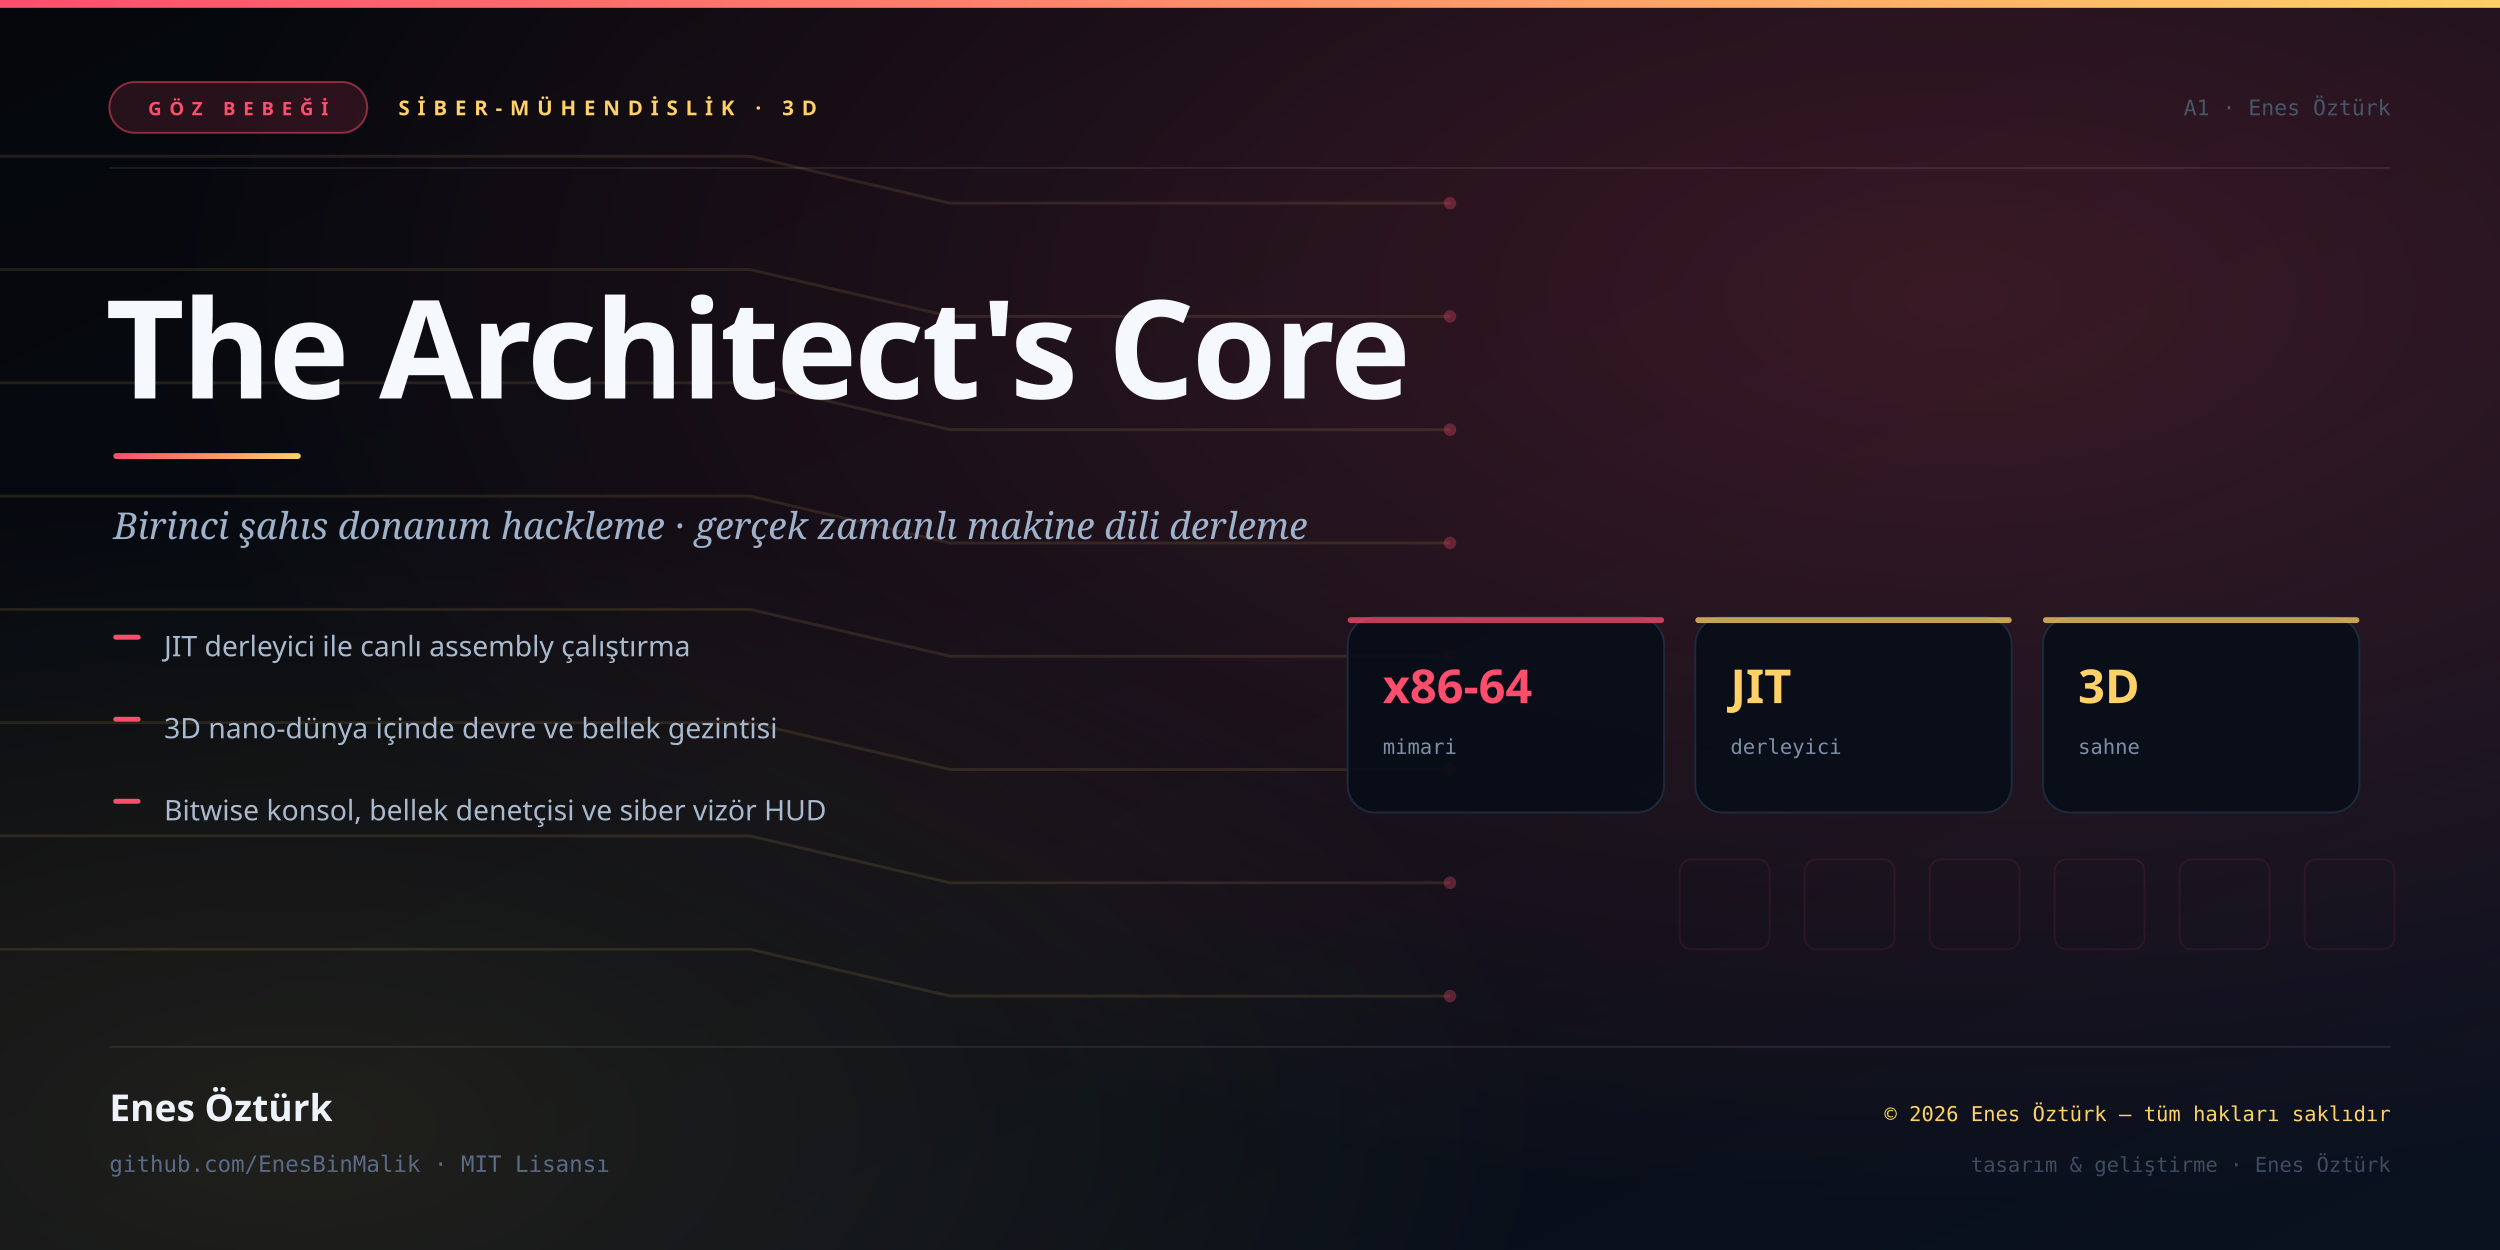
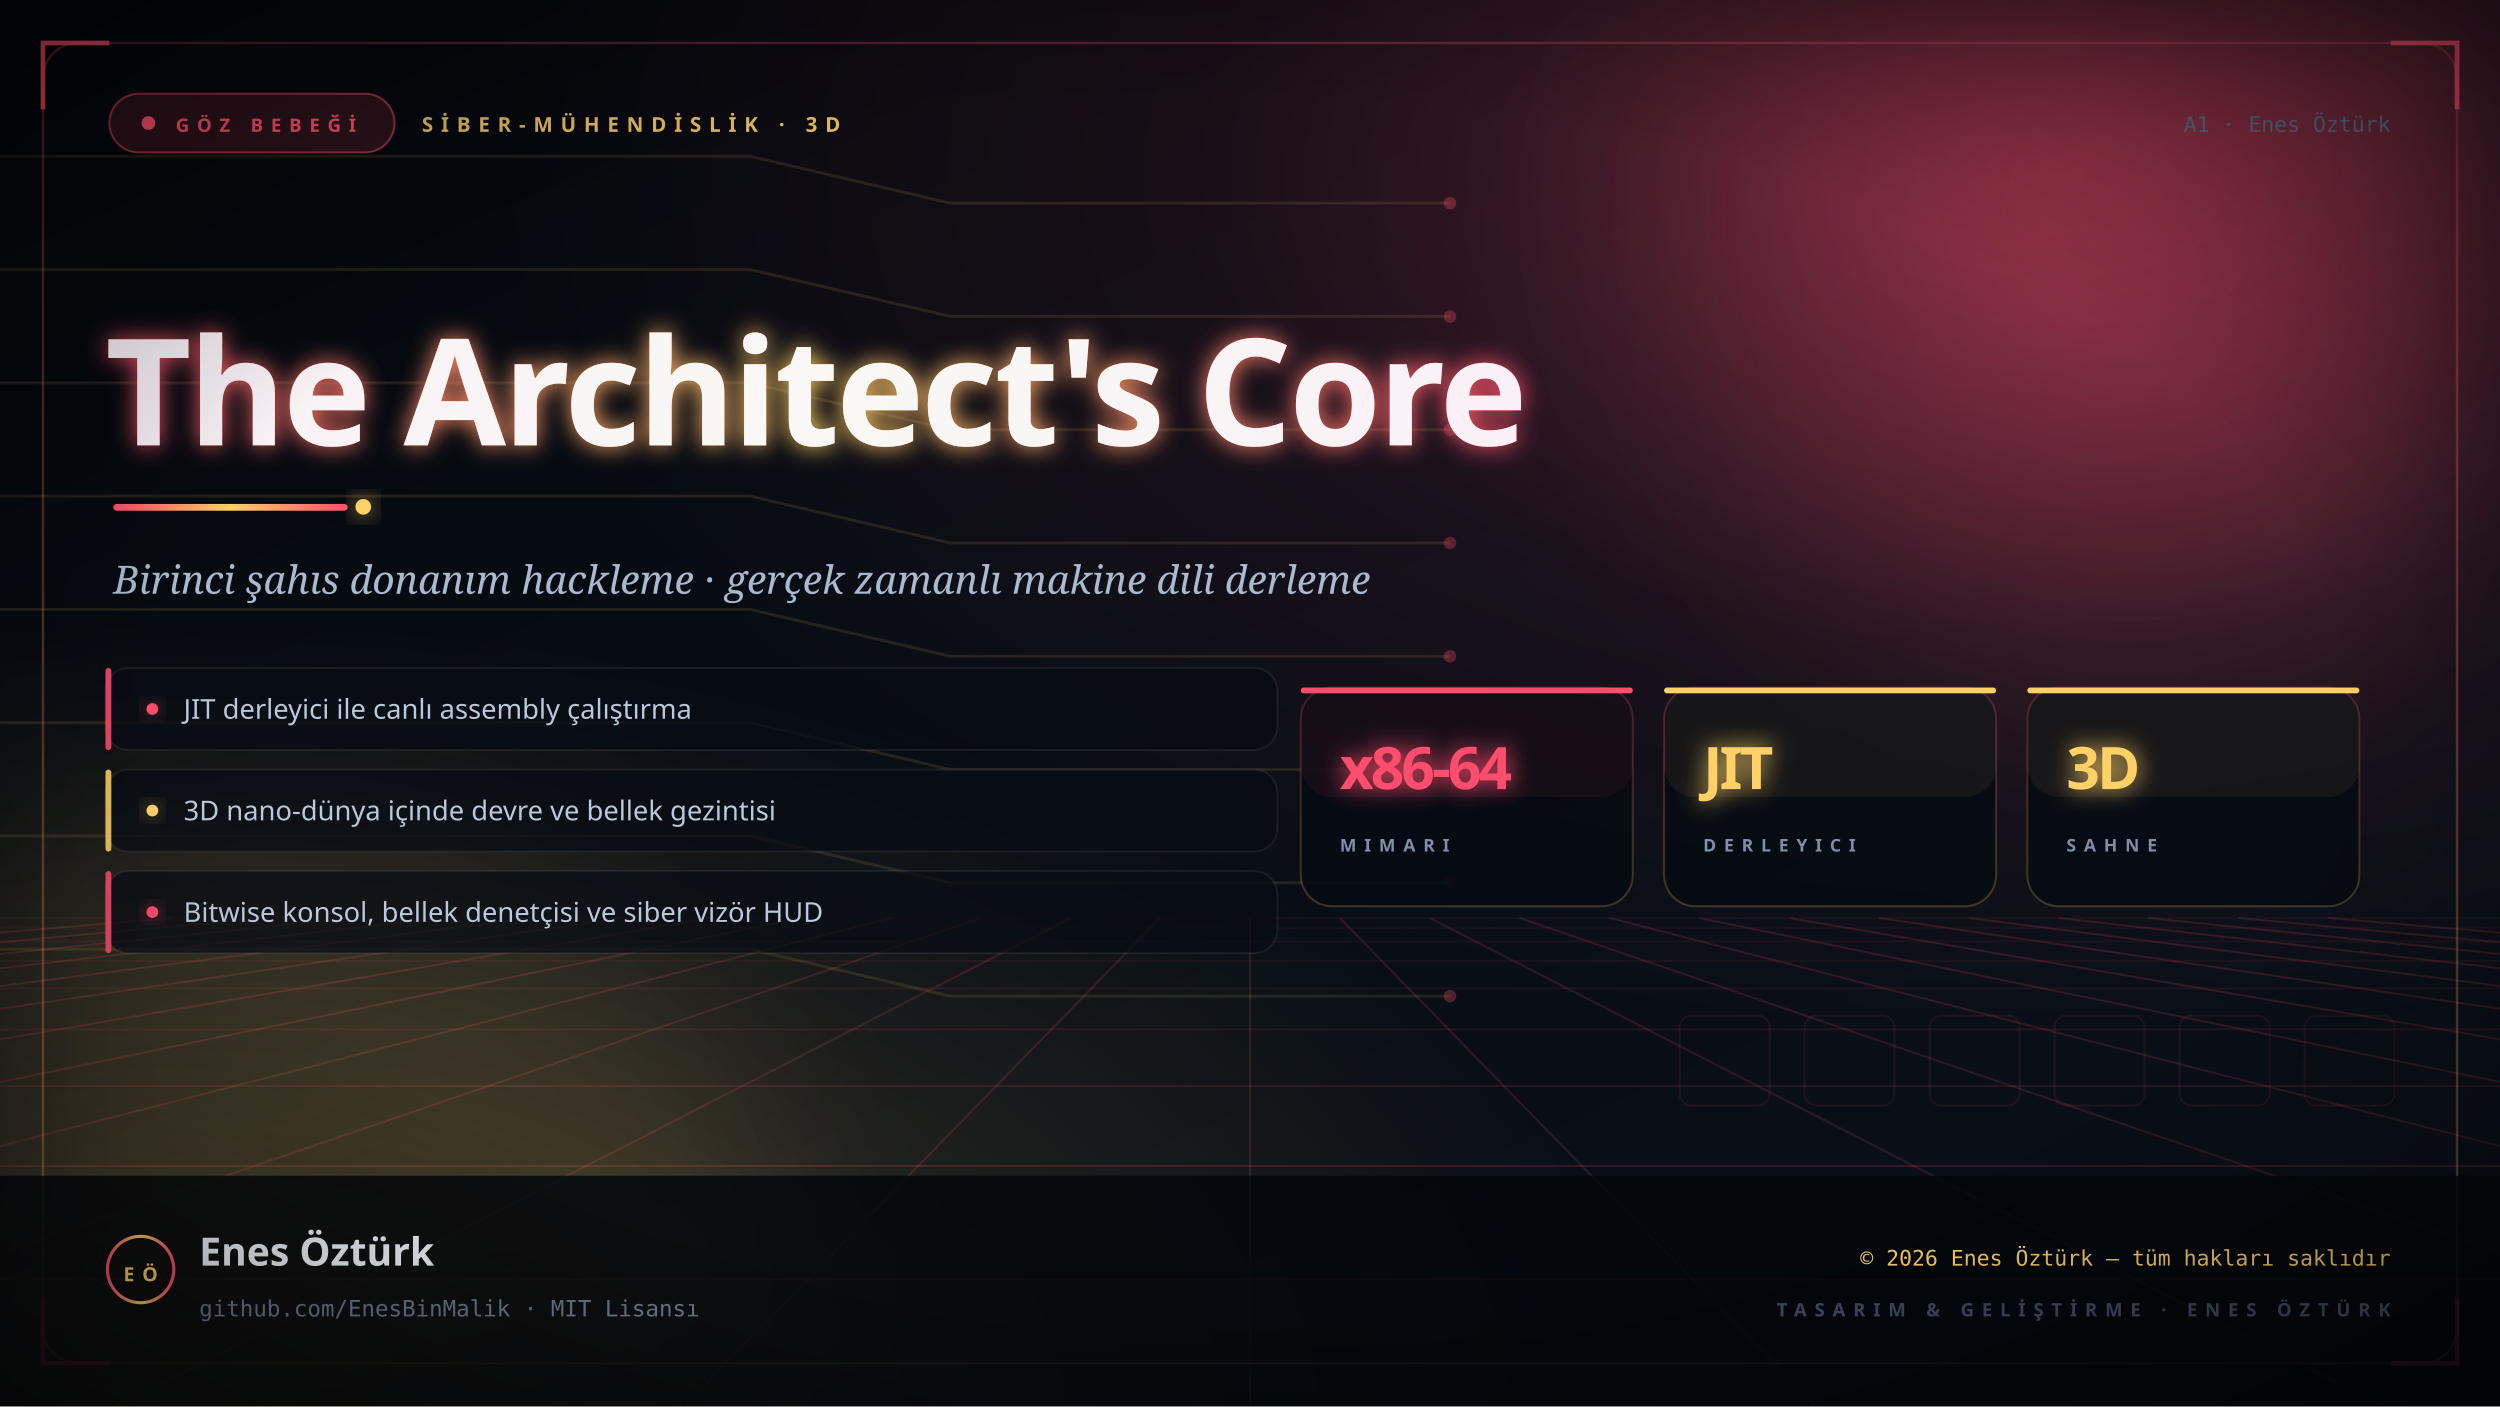
- <svg xmlns="http://www.w3.org/2000/svg" width="1280" height="640" viewBox="0 0 1280 640" role="img" aria-label="The Architect's Core">
+ <svg xmlns="http://www.w3.org/2000/svg" width="1280" height="720" viewBox="0 0 1280 720" role="img" aria-label="The Architect's Core">
  <style>.t{font-family:'Segoe UI',system-ui,sans-serif}.ttl{font-family:'Segoe UI',system-ui,sans-serif;font-weight:700;letter-spacing:-1.5px}.m{font-family:'Consolas',monospace}.cap{font-family:'Segoe UI',sans-serif;font-weight:700;letter-spacing:4px}.ser{font-family:Georgia,serif;font-style:italic}</style>
  <defs>
-     <linearGradient id="bg" x1="0" y1="0" x2="1" y2="1">
-       <stop offset="0" stop-color="#05070C" />
-       <stop offset="0.6" stop-color="#080D15" />
-       <stop offset="1" stop-color="#0A1220" />
+     <linearGradient id="bg" x1="0" y1="0" x2="0.8" y2="1">
+       <stop offset="0" stop-color="#04060A" />
+       <stop offset="0.45" stop-color="#070C14" />
+       <stop offset="1" stop-color="#0A1018" />
    </linearGradient>
    <linearGradient id="ac" x1="0" y1="0" x2="1" y2="0">
      <stop offset="0" stop-color="#FF4D6D" />
+       <stop offset="0.5" stop-color="#FFD166" />
+       <stop offset="1" stop-color="#FF4D6D" />
+     </linearGradient>
+     <linearGradient id="acv" x1="0" y1="0" x2="0" y2="1">
+       <stop offset="0" stop-color="#FF4D6D" />
      <stop offset="1" stop-color="#FFD166" />
    </linearGradient>
-     <radialGradient id="gl" cx="0.78" cy="0.24" r="0.72">
-       <stop offset="0" stop-color="#FF4D6D" stop-opacity="0.20" />
+     <radialGradient id="g1" cx="0.82" cy="0.12" r="0.62">
+       <stop offset="0" stop-color="#FF4D6D" stop-opacity="0.34" />
+       <stop offset="0.55" stop-color="#FF4D6D" stop-opacity="0.07" />
      <stop offset="1" stop-color="#FF4D6D" stop-opacity="0" />
    </radialGradient>
-     <radialGradient id="gl2" cx="0.12" cy="0.9" r="0.5">
-       <stop offset="0" stop-color="#FFD166" stop-opacity="0.10" />
+     <radialGradient id="g2" cx="0.08" cy="1.02" r="0.58">
+       <stop offset="0" stop-color="#FFD166" stop-opacity="0.22" />
      <stop offset="1" stop-color="#FFD166" stop-opacity="0" />
    </radialGradient>
+     <radialGradient id="g3" cx="0.5" cy="0.5" r="0.5">
+       <stop offset="0" stop-color="#FF4D6D" stop-opacity="0.9" />
+       <stop offset="1" stop-color="#FF4D6D" stop-opacity="0" />
+     </radialGradient>
+     <radialGradient id="vig" cx="0.5" cy="0.5" r="0.78">
+       <stop offset="0.55" stop-color="#000000" stop-opacity="0" />
+       <stop offset="1" stop-color="#000000" stop-opacity="0.62" />
+     </radialGradient>
+     <filter id="blur40" x="-50%" y="-50%" width="200%" height="200%">
+       <feGaussianBlur stdDeviation="42" />
+     </filter>
+     <filter id="glow" x="-60%" y="-60%" width="220%" height="220%">
+       <feGaussianBlur stdDeviation="6" result="b" />
+       <feMerge>
+         <feMergeNode in="b" />
+         <feMergeNode in="SourceGraphic" />
+       </feMerge>
+     </filter>
+     <filter id="soft" x="-40%" y="-40%" width="180%" height="180%">
+       <feGaussianBlur stdDeviation="1.4" />
+     </filter>
  </defs>
-   <rect width="1280" height="640" fill="url(#bg)" />
-   <rect width="1280" height="640" fill="url(#gl)" />
-   <rect width="1280" height="640" fill="url(#gl2)" />
+   <rect width="1280" height="720" fill="url(#bg)" />
+   <g stroke="#FF4D6D" stroke-opacity="0.16" stroke-width="1">
+     <line x1="88" y1="470" x2="-2840" y2="720" />
+     <line x1="134" y1="470" x2="-2550" y2="720" />
+     <line x1="180" y1="470" x2="-2260" y2="720" />
+     <line x1="226" y1="470" x2="-1970" y2="720" />
+     <line x1="272" y1="470" x2="-1680" y2="720" />
+     <line x1="318" y1="470" x2="-1390" y2="720" />
+     <line x1="364" y1="470" x2="-1100" y2="720" />
+     <line x1="410" y1="470" x2="-810" y2="720" />
+     <line x1="456" y1="470" x2="-520" y2="720" />
+     <line x1="502" y1="470" x2="-230" y2="720" />
+     <line x1="548" y1="470" x2="60" y2="720" />
+     <line x1="594" y1="470" x2="350" y2="720" />
+     <line x1="640" y1="470" x2="640" y2="720" />
+     <line x1="686" y1="470" x2="930" y2="720" />
+     <line x1="732" y1="470" x2="1220" y2="720" />
+     <line x1="778" y1="470" x2="1510" y2="720" />
+     <line x1="824" y1="470" x2="1800" y2="720" />
+     <line x1="870" y1="470" x2="2090" y2="720" />
+     <line x1="916" y1="470" x2="2380" y2="720" />
+     <line x1="962" y1="470" x2="2670" y2="720" />
+     <line x1="1008" y1="470" x2="2960" y2="720" />
+     <line x1="1054" y1="470" x2="3250" y2="720" />
+     <line x1="1100" y1="470" x2="3540" y2="720" />
+     <line x1="1146" y1="470" x2="3830" y2="720" />
+     <line x1="1192" y1="470" x2="4120" y2="720" />
+     <line x1="0" y1="470" x2="1280" y2="470" stroke-opacity="0.05" />
+     <line x1="0" y1="475" x2="1280" y2="475" stroke-opacity="0.05" />
+     <line x1="0" y1="482" x2="1280" y2="482" stroke-opacity="0.06" />
+     <line x1="0" y1="492" x2="1280" y2="492" stroke-opacity="0.07" />
+     <line x1="0" y1="506" x2="1280" y2="506" stroke-opacity="0.08" />
+     <line x1="0" y1="527" x2="1280" y2="527" stroke-opacity="0.10" />
+     <line x1="0" y1="556" x2="1280" y2="556" stroke-opacity="0.12" />
+     <line x1="0" y1="597" x2="1280" y2="597" stroke-opacity="0.16" />
+     <line x1="0" y1="655" x2="1280" y2="655" stroke-opacity="0.20" />
+   </g>
+   <circle cx="1090" cy="110" r="300" fill="url(#g3)" opacity="0.5" filter="url(#blur40)" />
+   <circle cx="150" cy="680" r="260" fill="#FFD166" fill-opacity="0.10" filter="url(#blur40)" />
+   <rect width="1280" height="720" fill="url(#g1)" />
+   <rect width="1280" height="720" fill="url(#g2)" />
  <path d="M0 80 H384.0 L486.4 104 H742.4" fill="none" stroke="#FFD166" stroke-opacity="0.11" stroke-width="1.5" />
  <circle cx="742.4" cy="104" r="3.2" fill="#FF4D6D" fill-opacity="0.3" />
  <path d="M0 138 H384.0 L486.4 162 H742.4" fill="none" stroke="#FFD166" stroke-opacity="0.11" stroke-width="1.5" />
  <circle cx="742.4" cy="162" r="3.2" fill="#FF4D6D" fill-opacity="0.3" />
  <path d="M0 196 H384.0 L486.4 220 H742.4" fill="none" stroke="#FFD166" stroke-opacity="0.11" stroke-width="1.5" />
  <circle cx="742.4" cy="220" r="3.2" fill="#FF4D6D" fill-opacity="0.3" />
  <path d="M0 254 H384.0 L486.4 278 H742.4" fill="none" stroke="#FFD166" stroke-opacity="0.11" stroke-width="1.5" />
  <circle cx="742.4" cy="278" r="3.2" fill="#FF4D6D" fill-opacity="0.3" />
  <path d="M0 312 H384.0 L486.4 336 H742.4" fill="none" stroke="#FFD166" stroke-opacity="0.11" stroke-width="1.5" />
  <circle cx="742.4" cy="336" r="3.2" fill="#FF4D6D" fill-opacity="0.3" />
  <path d="M0 370 H384.0 L486.4 394 H742.4" fill="none" stroke="#FFD166" stroke-opacity="0.11" stroke-width="1.5" />
  <circle cx="742.4" cy="394" r="3.2" fill="#FF4D6D" fill-opacity="0.3" />
  <path d="M0 428 H384.0 L486.4 452 H742.4" fill="none" stroke="#FFD166" stroke-opacity="0.11" stroke-width="1.5" />
  <circle cx="742.4" cy="452" r="3.2" fill="#FF4D6D" fill-opacity="0.3" />
  <path d="M0 486 H384.0 L486.4 510 H742.4" fill="none" stroke="#FFD166" stroke-opacity="0.11" stroke-width="1.5" />
  <circle cx="742.4" cy="510" r="3.2" fill="#FF4D6D" fill-opacity="0.3" />
-   <rect x="860" y="440" width="46" height="46" rx="6" fill="none" stroke="#FF4D6D" stroke-opacity="0.09" />
-   <rect x="924" y="440" width="46" height="46" rx="6" fill="none" stroke="#FF4D6D" stroke-opacity="0.09" />
-   <rect x="988" y="440" width="46" height="46" rx="6" fill="none" stroke="#FF4D6D" stroke-opacity="0.09" />
-   <rect x="1052" y="440" width="46" height="46" rx="6" fill="none" stroke="#FF4D6D" stroke-opacity="0.09" />
-   <rect x="1116" y="440" width="46" height="46" rx="6" fill="none" stroke="#FF4D6D" stroke-opacity="0.09" />
-   <rect x="1180" y="440" width="46" height="46" rx="6" fill="none" stroke="#FF4D6D" stroke-opacity="0.09" />
-   <rect x="0" y="0" width="1280" height="4" fill="url(#ac)" />
-   <rect x="56" y="42" width="132" height="26" rx="13" fill="#FF4D6D" fill-opacity="0.14" stroke="#FF4D6D" stroke-opacity="0.5" />
-   <text x="122" y="59" text-anchor="middle" class="cap" font-size="9.5" fill="#FF4D6D">GÖZ BEBEĞİ</text>
-   <text x="204" y="59" class="cap" font-size="10.5" fill="#FFD166">SİBER-MÜHENDİSLİK · 3D</text>
-   <text x="1224" y="59" text-anchor="end" class="m" font-size="11" fill="#48566B">A1 · Enes Öztürk</text>
-   <line x1="56" y1="86" x2="1224" y2="86" stroke="#FFFFFF" stroke-opacity="0.08" />
-   <text x="54" y="204" class="ttl" font-size="70" fill="#F5F8FC">The Architect's Core</text>
-   <rect x="58" y="232" width="96" height="3" rx="1.5" fill="url(#ac)" />
-   <text x="58" y="276" class="ser" font-size="19" fill="#9FB2CA">Birinci şahıs donanım hackleme · gerçek zamanlı makine dili derleme</text>
-   <rect x="58" y="325" width="14" height="2.5" rx="1.25" fill="#FF4D6D" />
-   <text x="84" y="336" class="t" font-size="14.5" fill="#A9BACE">JIT derleyici ile canlı assembly çalıştırma</text>
-   <rect x="58" y="367" width="14" height="2.5" rx="1.25" fill="#FF4D6D" />
-   <text x="84" y="378" class="t" font-size="14.5" fill="#A9BACE">3D nano-dünya içinde devre ve bellek gezintisi</text>
-   <rect x="58" y="409" width="14" height="2.5" rx="1.25" fill="#FF4D6D" />
-   <text x="84" y="420" class="t" font-size="14.5" fill="#A9BACE">Bitwise konsol, bellek denetçisi ve siber vizör HUD</text>
-   <rect x="690" y="316" width="162" height="100" rx="14" fill="#080E18" fill-opacity="0.92" stroke="#1C2A3C" />
-   <rect x="690" y="316" width="162" height="3" rx="1.5" fill="#FF4D6D" fill-opacity="0.75" />
-   <text x="708" y="360" class="t" font-size="24" font-weight="700" fill="#FF4D6D">x86-64</text>
-   <text x="708" y="386" class="m" font-size="10.5" fill="#7E8FA8">mimari</text>
-   <rect x="868" y="316" width="162" height="100" rx="14" fill="#080E18" fill-opacity="0.92" stroke="#1C2A3C" />
-   <rect x="868" y="316" width="162" height="3" rx="1.5" fill="#FFD166" fill-opacity="0.75" />
-   <text x="886" y="360" class="t" font-size="24" font-weight="700" fill="#FFD166">JIT</text>
-   <text x="886" y="386" class="m" font-size="10.5" fill="#7E8FA8">derleyici</text>
-   <rect x="1046" y="316" width="162" height="100" rx="14" fill="#080E18" fill-opacity="0.92" stroke="#1C2A3C" />
-   <rect x="1046" y="316" width="162" height="3" rx="1.5" fill="#FFD166" fill-opacity="0.75" />
-   <text x="1064" y="360" class="t" font-size="24" font-weight="700" fill="#FFD166">3D</text>
-   <text x="1064" y="386" class="m" font-size="10.5" fill="#7E8FA8">sahne</text>
-   <line x1="56" y1="536" x2="1224" y2="536" stroke="#FFFFFF" stroke-opacity="0.08" />
-   <text x="56" y="574" class="t" font-size="19" font-weight="600" fill="#EDF3FA">Enes Öztürk</text>
-   <text x="56" y="600" class="m" font-size="11.5" fill="#5A6B88">github.com/EnesBinMalik · MIT Lisansı</text>
-   <text x="1224" y="574" text-anchor="end" class="m" font-size="10.5" fill="#FFD166">© 2026 Enes Öztürk — tüm hakları saklıdır</text>
-   <text x="1224" y="600" text-anchor="end" class="m" font-size="10.5" fill="#3F4C60">tasarım &amp; geliştirme · Enes Öztürk</text>
+   <rect x="860" y="520" width="46" height="46" rx="6" fill="none" stroke="#FF4D6D" stroke-opacity="0.09" />
+   <rect x="924" y="520" width="46" height="46" rx="6" fill="none" stroke="#FF4D6D" stroke-opacity="0.09" />
+   <rect x="988" y="520" width="46" height="46" rx="6" fill="none" stroke="#FF4D6D" stroke-opacity="0.09" />
+   <rect x="1052" y="520" width="46" height="46" rx="6" fill="none" stroke="#FF4D6D" stroke-opacity="0.09" />
+   <rect x="1116" y="520" width="46" height="46" rx="6" fill="none" stroke="#FF4D6D" stroke-opacity="0.09" />
+   <rect x="1180" y="520" width="46" height="46" rx="6" fill="none" stroke="#FF4D6D" stroke-opacity="0.09" />
+   <rect x="22" y="22" width="1236" height="676" rx="18" fill="none" stroke="url(#acv)" stroke-opacity="0.30" stroke-width="1.2" />
+   <path d="M22 56 L22 22 L56 22" fill="none" stroke="#FF4D6D" stroke-width="2.4" stroke-opacity="0.85" />
+   <path d="M1258 56 L1258 22 L1224 22" fill="none" stroke="#FF4D6D" stroke-width="2.4" stroke-opacity="0.85" />
+   <path d="M22 664 L22 698 L56 698" fill="none" stroke="#FF4D6D" stroke-width="2.4" stroke-opacity="0.85" />
+   <path d="M1258 664 L1258 698 L1224 698" fill="none" stroke="#FF4D6D" stroke-width="2.4" stroke-opacity="0.85" />
+   <rect x="56" y="48" width="146" height="30" rx="15" fill="#FF4D6D" fill-opacity="0.16" stroke="#FF4D6D" stroke-opacity="0.55" />
+   <circle cx="76" cy="63" r="3.5" fill="#FF4D6D" />
+   <text x="90" y="67.5" class="cap" font-size="9.5" fill="#FF4D6D">GÖZ BEBEĞİ</text>
+   <text x="216" y="67.5" class="cap" font-size="10.5" fill="#FFD166" fill-opacity="0.9">SİBER-MÜHENDİSLİK · 3D</text>
+   <text x="1224" y="67.5" text-anchor="end" class="m" font-size="11" fill="#5A6B88">A1 · Enes Öztürk</text>
+   <line x1="56" y1="98" x2="1224" y2="98" stroke="url(#ac)" stroke-opacity="0.35" />
+   <text x="54" y="228" class="ttl" font-size="76" fill="url(#ac)" filter="url(#glow)">The Architect's Core</text>
+   <text x="54" y="228" class="ttl" font-size="76" fill="#F8FBFF" fill-opacity="0.94">The Architect's Core</text>
+   <rect x="58" y="258" width="120" height="3.5" rx="1.75" fill="url(#ac)" />
+   <circle cx="186" cy="259.5" r="4" fill="#FFD166" filter="url(#glow)" />
+   <text x="58" y="304" class="ser" font-size="20" fill="#A9BACE">Birinci şahıs donanım hackleme · gerçek zamanlı makine dili derleme</text>
+   <rect x="54" y="342" width="600" height="42" rx="12" fill="#070C14" fill-opacity="0.72" stroke="#FFFFFF" stroke-opacity="0.07" />
+   <rect x="54" y="342" width="3" height="42" rx="1.5" fill="#FF4D6D" fill-opacity="0.9" />
+   <circle cx="78" cy="363" r="3" fill="#FF4D6D" filter="url(#glow)" />
+   <text x="94" y="368" class="t" font-size="14" fill="#BAC9DA">JIT derleyici ile canlı assembly çalıştırma</text>
+   <rect x="54" y="394" width="600" height="42" rx="12" fill="#070C14" fill-opacity="0.72" stroke="#FFFFFF" stroke-opacity="0.07" />
+   <rect x="54" y="394" width="3" height="42" rx="1.5" fill="#FFD166" fill-opacity="0.9" />
+   <circle cx="78" cy="415" r="3" fill="#FFD166" filter="url(#glow)" />
+   <text x="94" y="420" class="t" font-size="14" fill="#BAC9DA">3D nano-dünya içinde devre ve bellek gezintisi</text>
+   <rect x="54" y="446" width="600" height="42" rx="12" fill="#070C14" fill-opacity="0.72" stroke="#FFFFFF" stroke-opacity="0.07" />
+   <rect x="54" y="446" width="3" height="42" rx="1.5" fill="#FF4D6D" fill-opacity="0.9" />
+   <circle cx="78" cy="467" r="3" fill="#FF4D6D" filter="url(#glow)" />
+   <text x="94" y="472" class="t" font-size="14" fill="#BAC9DA">Bitwise konsol, bellek denetçisi ve siber vizör HUD</text>
+   <rect x="666" y="352" width="170" height="112" rx="16" fill="#060A12" fill-opacity="0.9" stroke="url(#acv)" stroke-opacity="0.22" />
+   <rect x="666" y="352" width="170" height="3" rx="1.5" fill="#FF4D6D" />
+   <rect x="666" y="352" width="170" height="56" rx="16" fill="#FF4D6D" fill-opacity="0.06" />
+   <text x="686" y="404" class="ttl" font-size="30" fill="#FF4D6D" filter="url(#glow)">x86-64</text>
+   <text x="686" y="436" class="cap" font-size="9" fill="#7E8FA8">MIMARI</text>
+   <rect x="852" y="352" width="170" height="112" rx="16" fill="#060A12" fill-opacity="0.9" stroke="url(#acv)" stroke-opacity="0.22" />
+   <rect x="852" y="352" width="170" height="3" rx="1.5" fill="#FFD166" />
+   <rect x="852" y="352" width="170" height="56" rx="16" fill="#FFD166" fill-opacity="0.06" />
+   <text x="872" y="404" class="ttl" font-size="30" fill="#FFD166" filter="url(#glow)">JIT</text>
+   <text x="872" y="436" class="cap" font-size="9" fill="#7E8FA8">DERLEYICI</text>
+   <rect x="1038" y="352" width="170" height="112" rx="16" fill="#060A12" fill-opacity="0.9" stroke="url(#acv)" stroke-opacity="0.22" />
+   <rect x="1038" y="352" width="170" height="3" rx="1.5" fill="#FFD166" />
+   <rect x="1038" y="352" width="170" height="56" rx="16" fill="#FFD166" fill-opacity="0.06" />
+   <text x="1058" y="404" class="ttl" font-size="30" fill="#FFD166" filter="url(#glow)">3D</text>
+   <text x="1058" y="436" class="cap" font-size="9" fill="#7E8FA8">SAHNE</text>
+   <rect x="0" y="602" width="1280" height="118" fill="#03060A" fill-opacity="0.82" />
+   <line x1="0" y1="602" x2="1280" y2="602" stroke="url(#ac)" stroke-opacity="0.5" />
+   <circle cx="72" cy="650" r="17" fill="none" stroke="url(#ac)" stroke-width="1.6" />
+   <text x="72" y="656" text-anchor="middle" class="cap" font-size="10" fill="#FFD166">EÖ</text>
+   <text x="102" y="648" class="t" font-size="20" font-weight="600" fill="#F2F6FB">Enes Öztürk</text>
+   <text x="102" y="674" class="m" font-size="11.5" fill="#6B7C93">github.com/EnesBinMalik · MIT Lisansı</text>
+   <text x="1224" y="648" text-anchor="end" class="m" font-size="11" fill="#FFD166">© 2026 Enes Öztürk — tüm hakları saklıdır</text>
+   <text x="1224" y="674" text-anchor="end" class="cap" font-size="9.5" fill="#3F4C60">TASARIM &amp; GELİŞTİRME · ENES ÖZTÜRK</text>
+   <rect width="1280" height="720" fill="url(#vig)" />
</svg>
